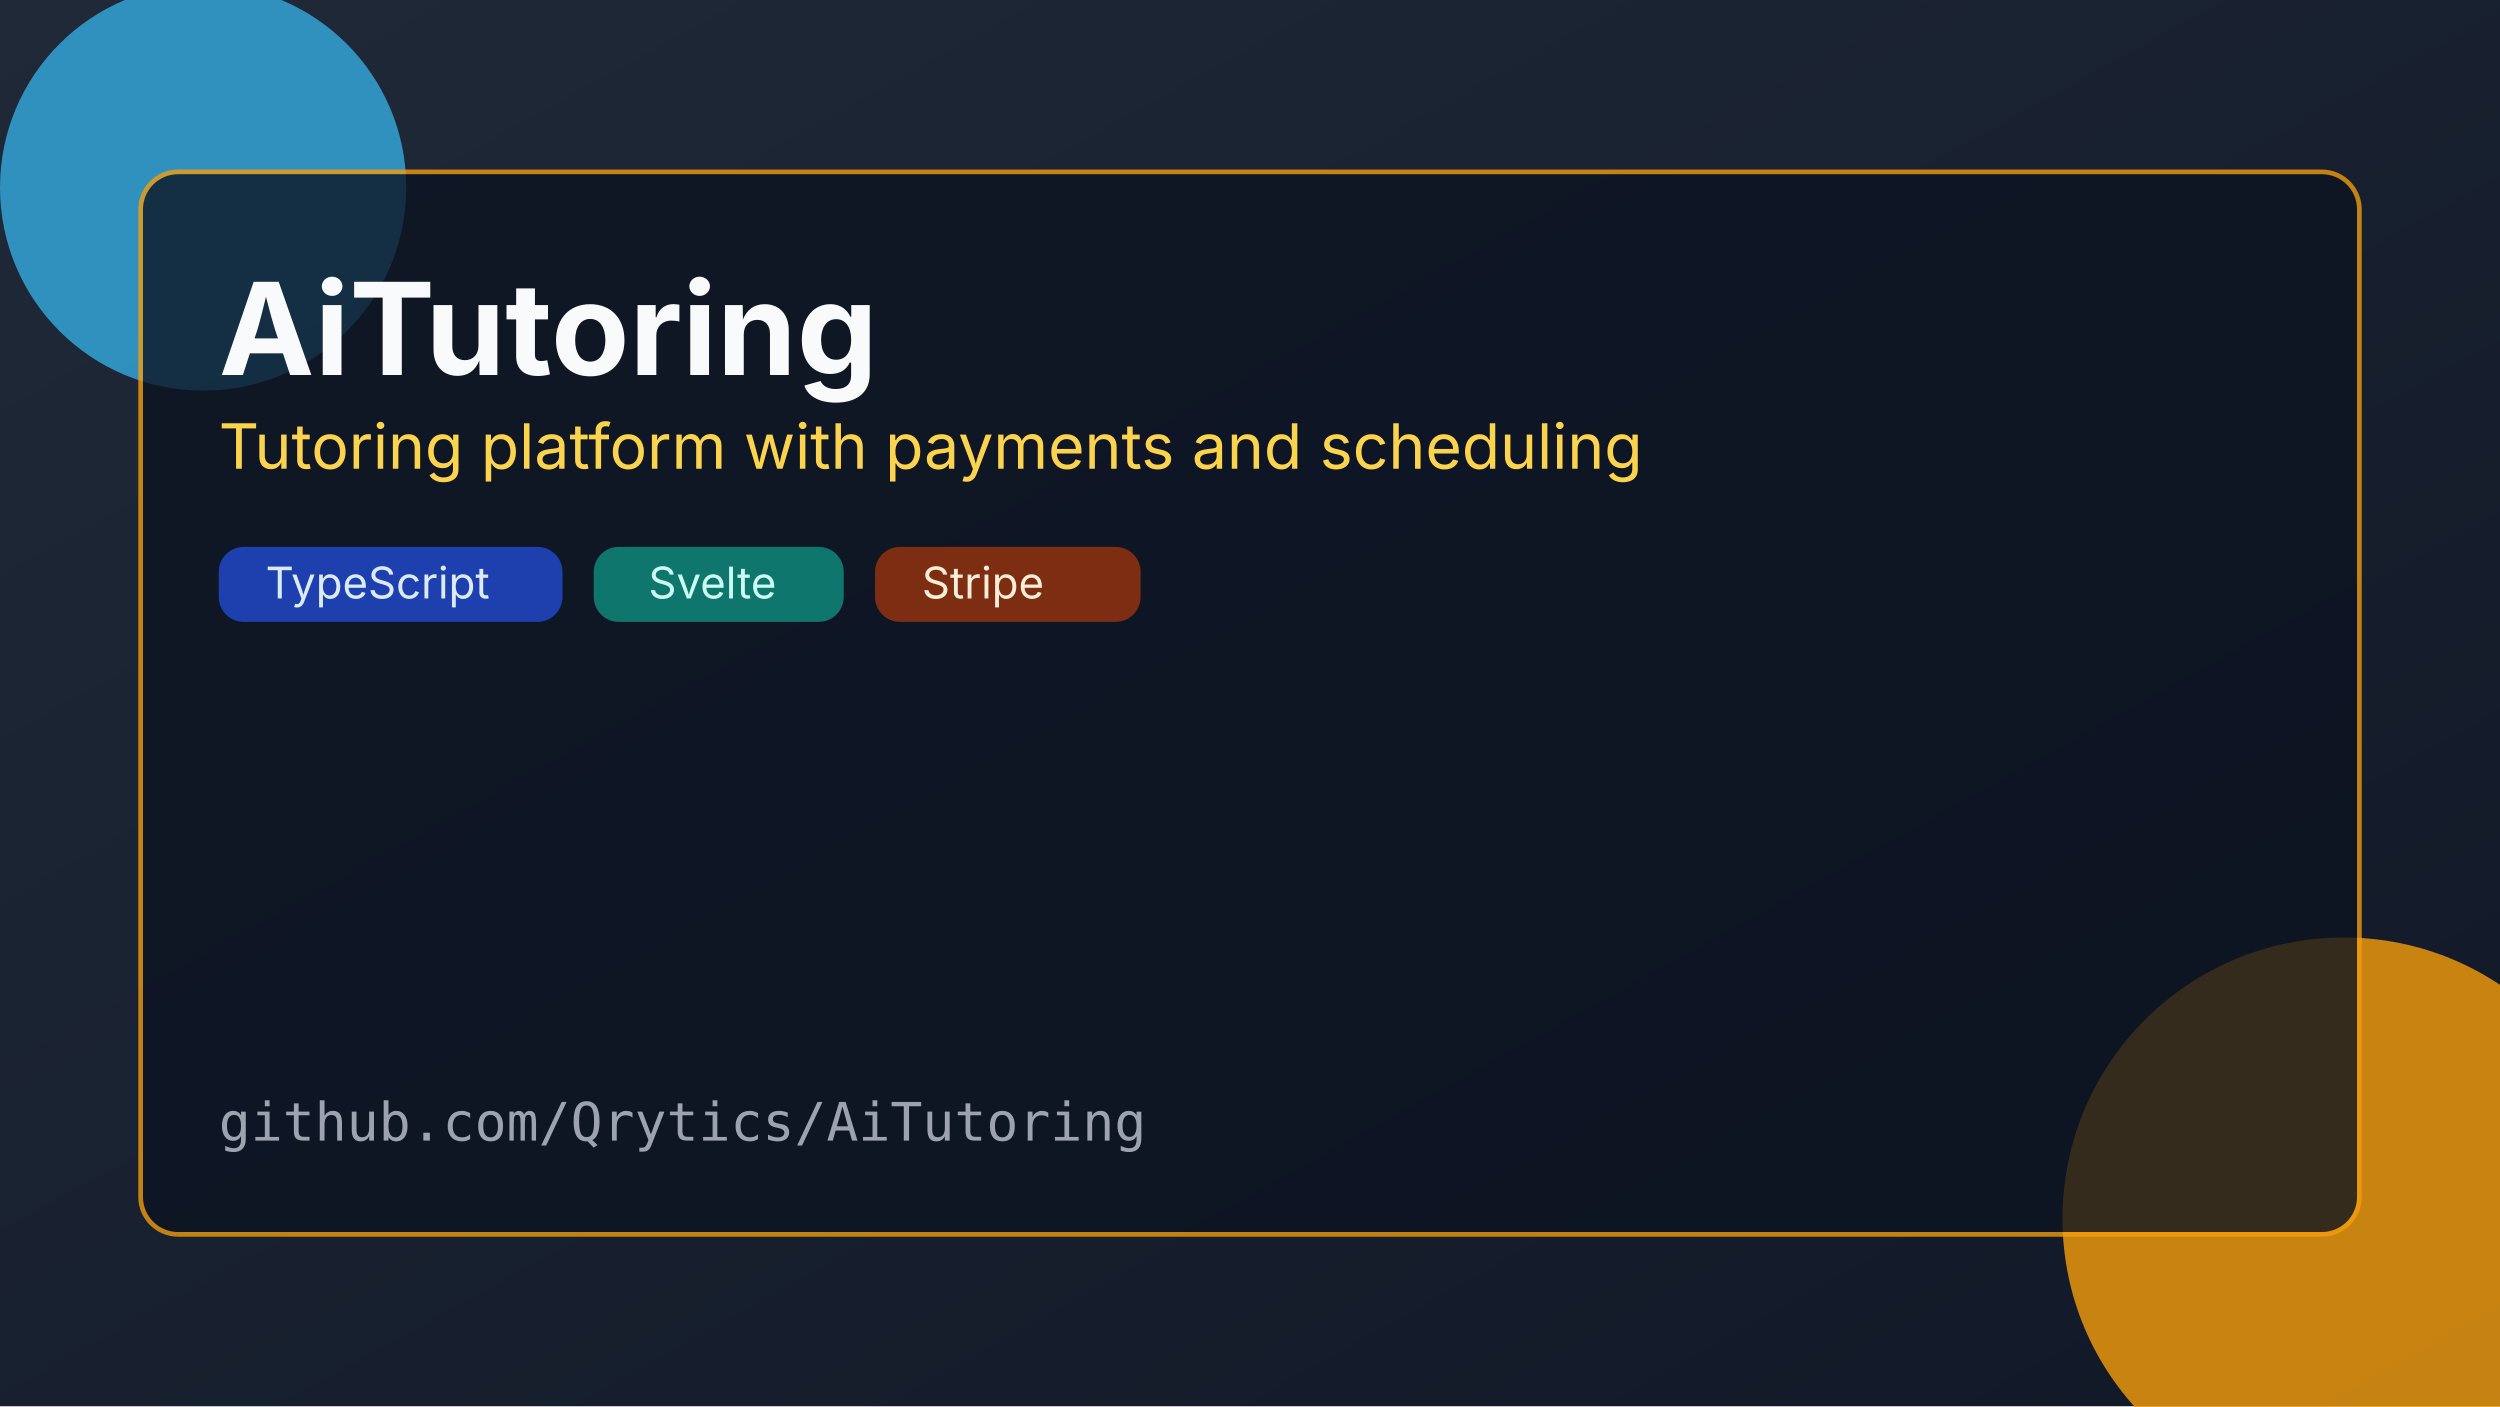
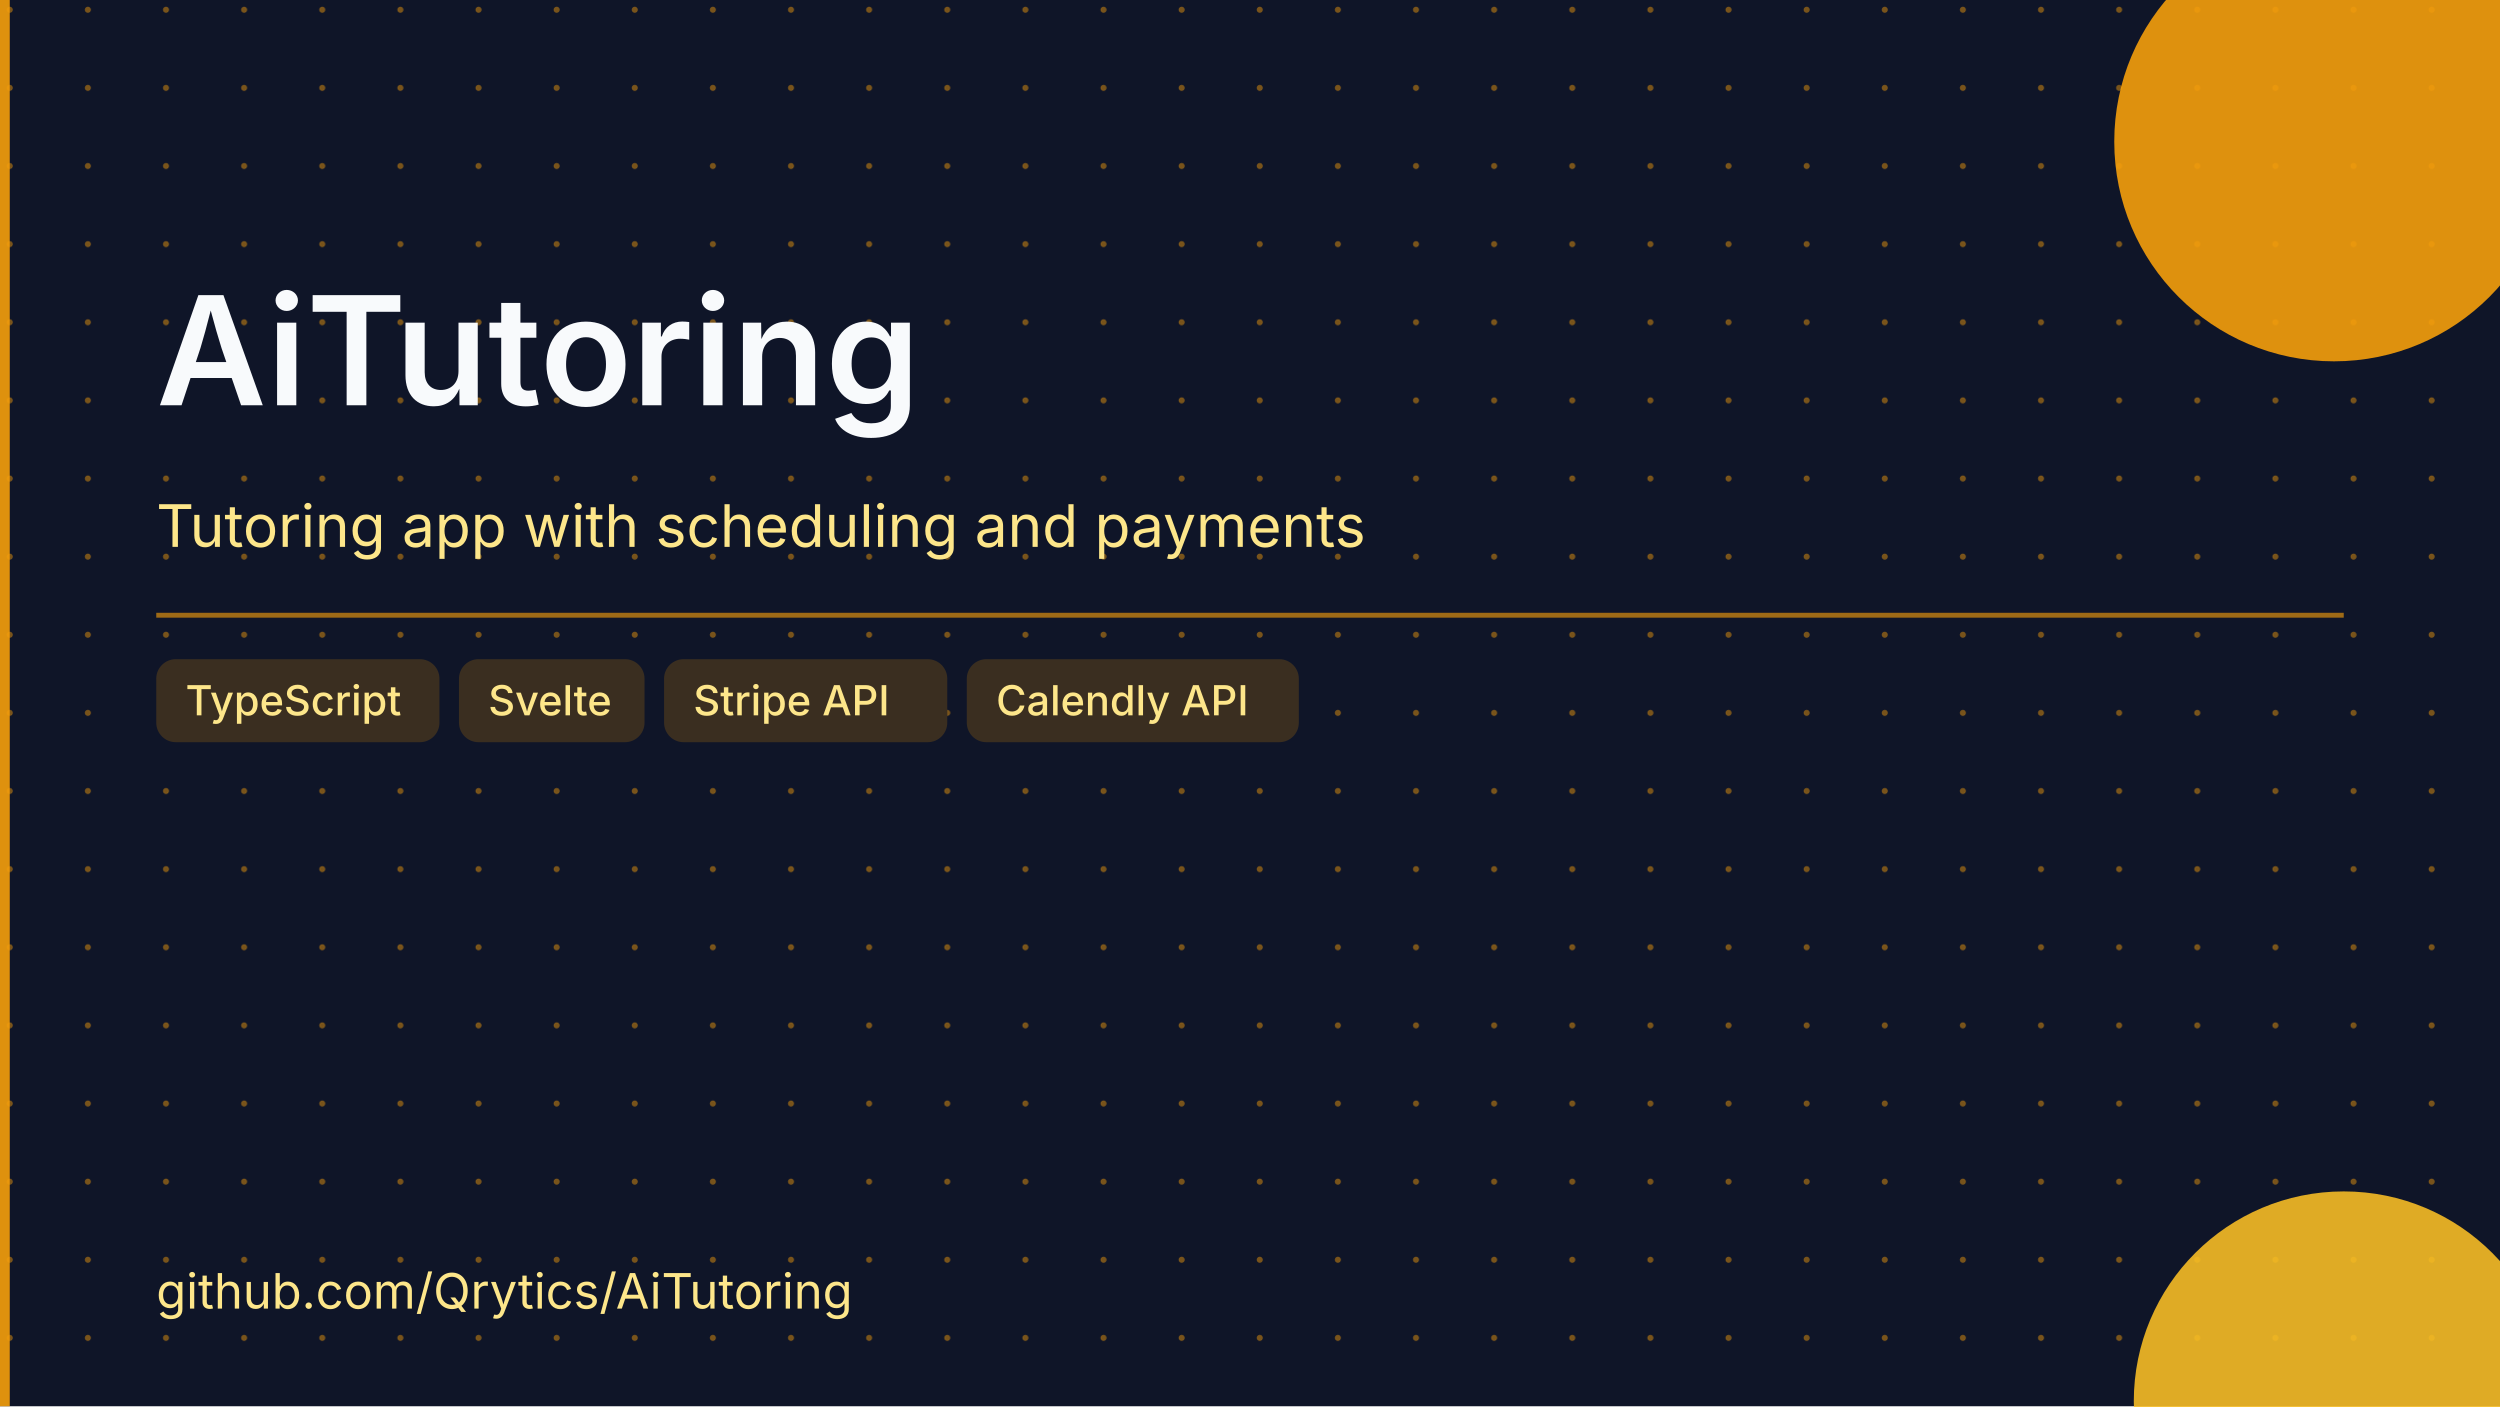
- <svg xmlns="http://www.w3.org/2000/svg" width="1600" height="900" viewBox="0 0 1600 900">
+ <svg xmlns="http://www.w3.org/2000/svg" width="1024" height="576" viewBox="0 0 1024 576">
  <defs>
-     <linearGradient id="bg" x1="0" y1="0" x2="1" y2="1">
-       <stop offset="0%" stop-color="#1f2937" />
-       <stop offset="100%" stop-color="#111827" />
-     </linearGradient>
+     <pattern id="dotGrid" width="32" height="32" patternUnits="userSpaceOnUse">
+       <circle cx="4" cy="4" r="1.25" fill="#f59e0b" opacity="0.46" />
+     </pattern>
  </defs>
-   <rect width="1600" height="900" fill="url(#bg)" />
-   <circle cx="1500" cy="780" r="180" fill="#f59e0b" opacity="0.8" />
-   <circle cx="130" cy="120" r="130" fill="#38bdf8" opacity="0.7" />
-   <rect x="90" y="110" width="1420" height="680" rx="24" fill="#0b1220" opacity="0.78" stroke="#f59e0b" stroke-width="3" />
-   <text x="140" y="240" fill="#f9fafb" font-size="82" font-family="Inter,Segoe UI,Arial,sans-serif" font-weight="700">AiTutoring</text>
-   <text x="140" y="300" fill="#fcd34d" font-size="40" font-family="Inter,Segoe UI,Arial,sans-serif">Tutoring platform with payments and scheduling</text>
-   <rect x="140" y="350" width="220" height="48" rx="16" fill="#1e40af" />
-   <text x="170" y="383" fill="#dbeafe" font-size="28" font-family="Inter,Segoe UI,Arial,sans-serif">TypeScript</text>
-   <rect x="380" y="350" width="160" height="48" rx="16" fill="#0f766e" />
-   <text x="415" y="383" fill="#ccfbf1" font-size="28" font-family="Inter,Segoe UI,Arial,sans-serif">Svelte</text>
-   <rect x="560" y="350" width="170" height="48" rx="16" fill="#7c2d12" />
-   <text x="590" y="383" fill="#ffedd5" font-size="28" font-family="Inter,Segoe UI,Arial,sans-serif">Stripe</text>
-   <text x="140" y="730" fill="#9ca3af" font-size="34" font-family="JetBrains Mono,Consolas,monospace">github.com/Qrytics/AiTutoring</text>
+   <rect width="1024" height="576" fill="#0f1528" />
+   <rect width="1024" height="576" fill="url(#dotGrid)" />
+   <rect x="0" y="0" width="4" height="576" fill="#f59e0b" opacity="0.9" />
+   <circle cx="956" cy="58" r="90" fill="#f59e0b" opacity="0.9" />
+   <circle cx="960" cy="574" r="86" fill="#fbbf24" opacity="0.88" />
+   <text x="64" y="166" fill="#f8fafc" font-size="62" font-family="Inter,Segoe UI,Arial,sans-serif" font-weight="600">AiTutoring</text>
+   <text x="64" y="224" fill="#fde68a" font-size="24" font-family="Inter,Segoe UI,Arial,sans-serif" font-weight="400">Tutoring app with scheduling and payments</text>
+   <line x1="64" y1="252" x2="960" y2="252" stroke="#f59e0b" stroke-width="2" opacity="0.62" />
+   <rect x="64" y="270" width="116" height="34" rx="8" fill="#3a2e20" />
+   <text x="76" y="293" fill="#fde68a" font-size="17" font-family="Inter,Segoe UI,Arial,sans-serif" font-weight="500">TypeScript</text>
+   <rect x="188" y="270" width="76" height="34" rx="8" fill="#3a2e20" />
+   <text x="200" y="293" fill="#fde68a" font-size="17" font-family="Inter,Segoe UI,Arial,sans-serif" font-weight="500">Svelte</text>
+   <rect x="272" y="270" width="116" height="34" rx="8" fill="#3a2e20" />
+   <text x="284" y="293" fill="#fde68a" font-size="17" font-family="Inter,Segoe UI,Arial,sans-serif" font-weight="500">Stripe API</text>
+   <rect x="396" y="270" width="136" height="34" rx="8" fill="#3a2e20" />
+   <text x="408" y="293" fill="#fde68a" font-size="17" font-family="Inter,Segoe UI,Arial,sans-serif" font-weight="500">Calendly API</text>
+   <text x="64" y="536" fill="#fde68a" font-size="20" font-family="Inter,Segoe UI,Arial,sans-serif" font-weight="400">github.com/Qrytics/AiTutoring</text>
</svg>
